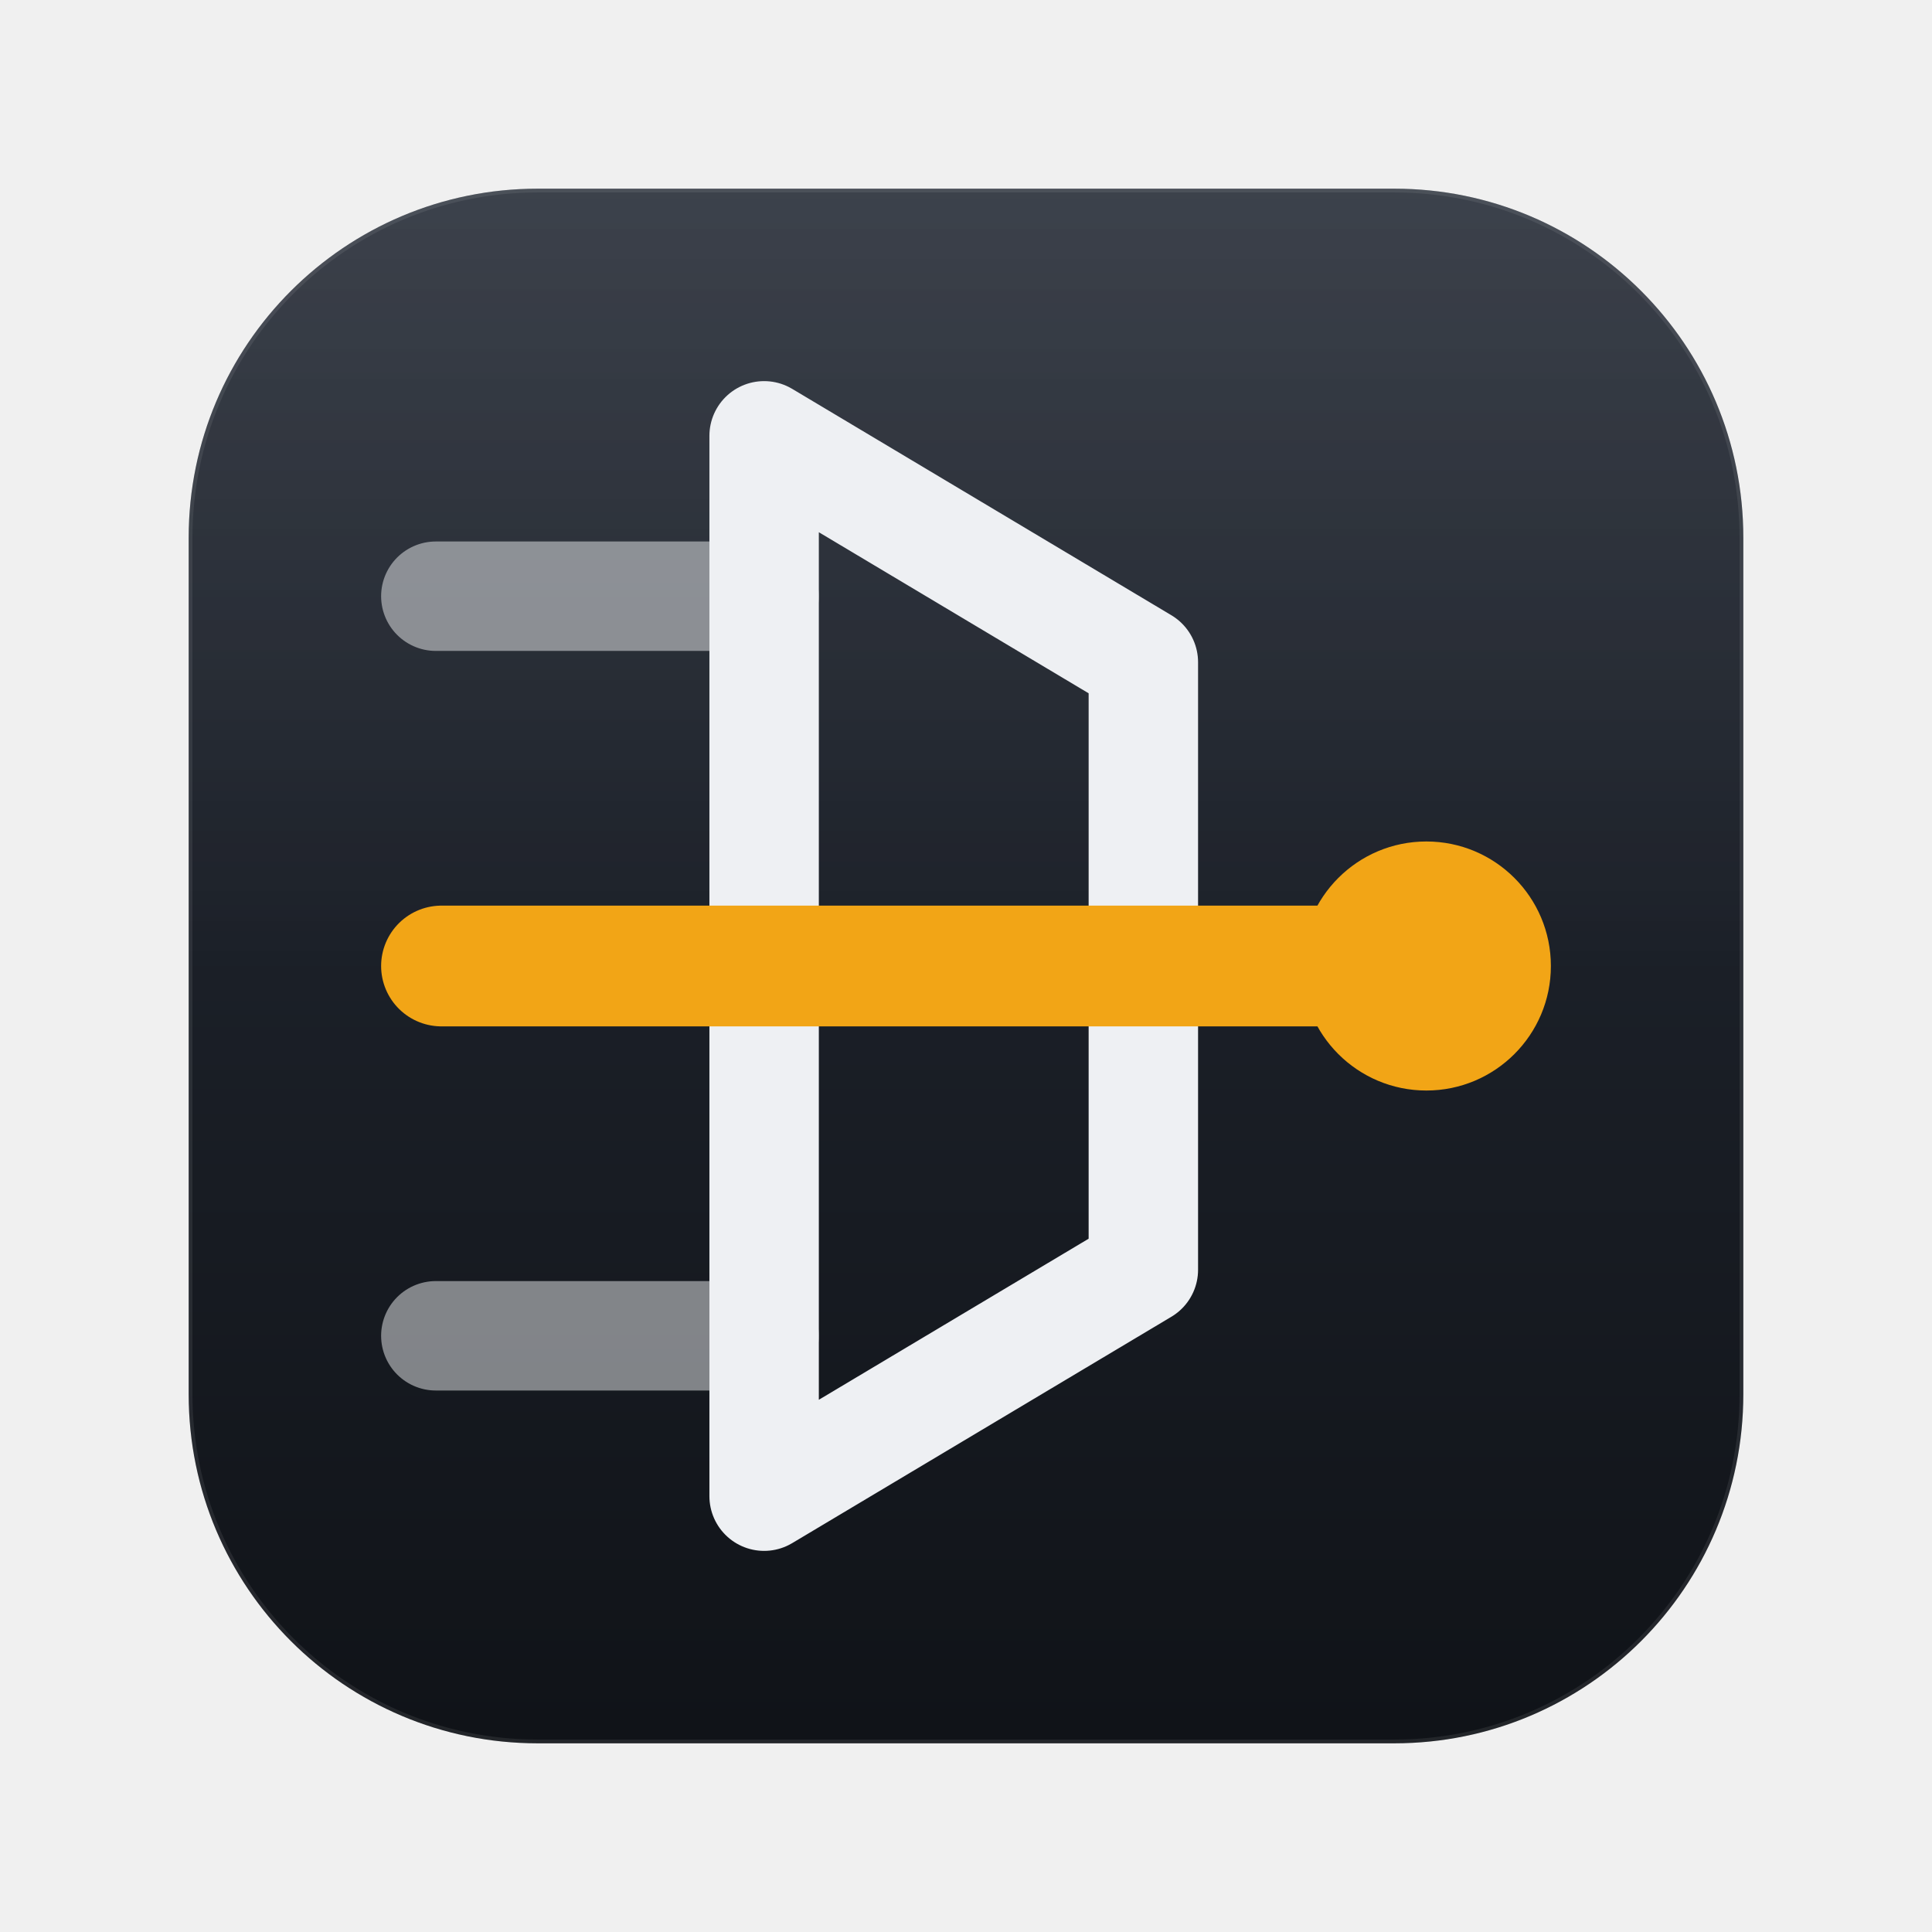
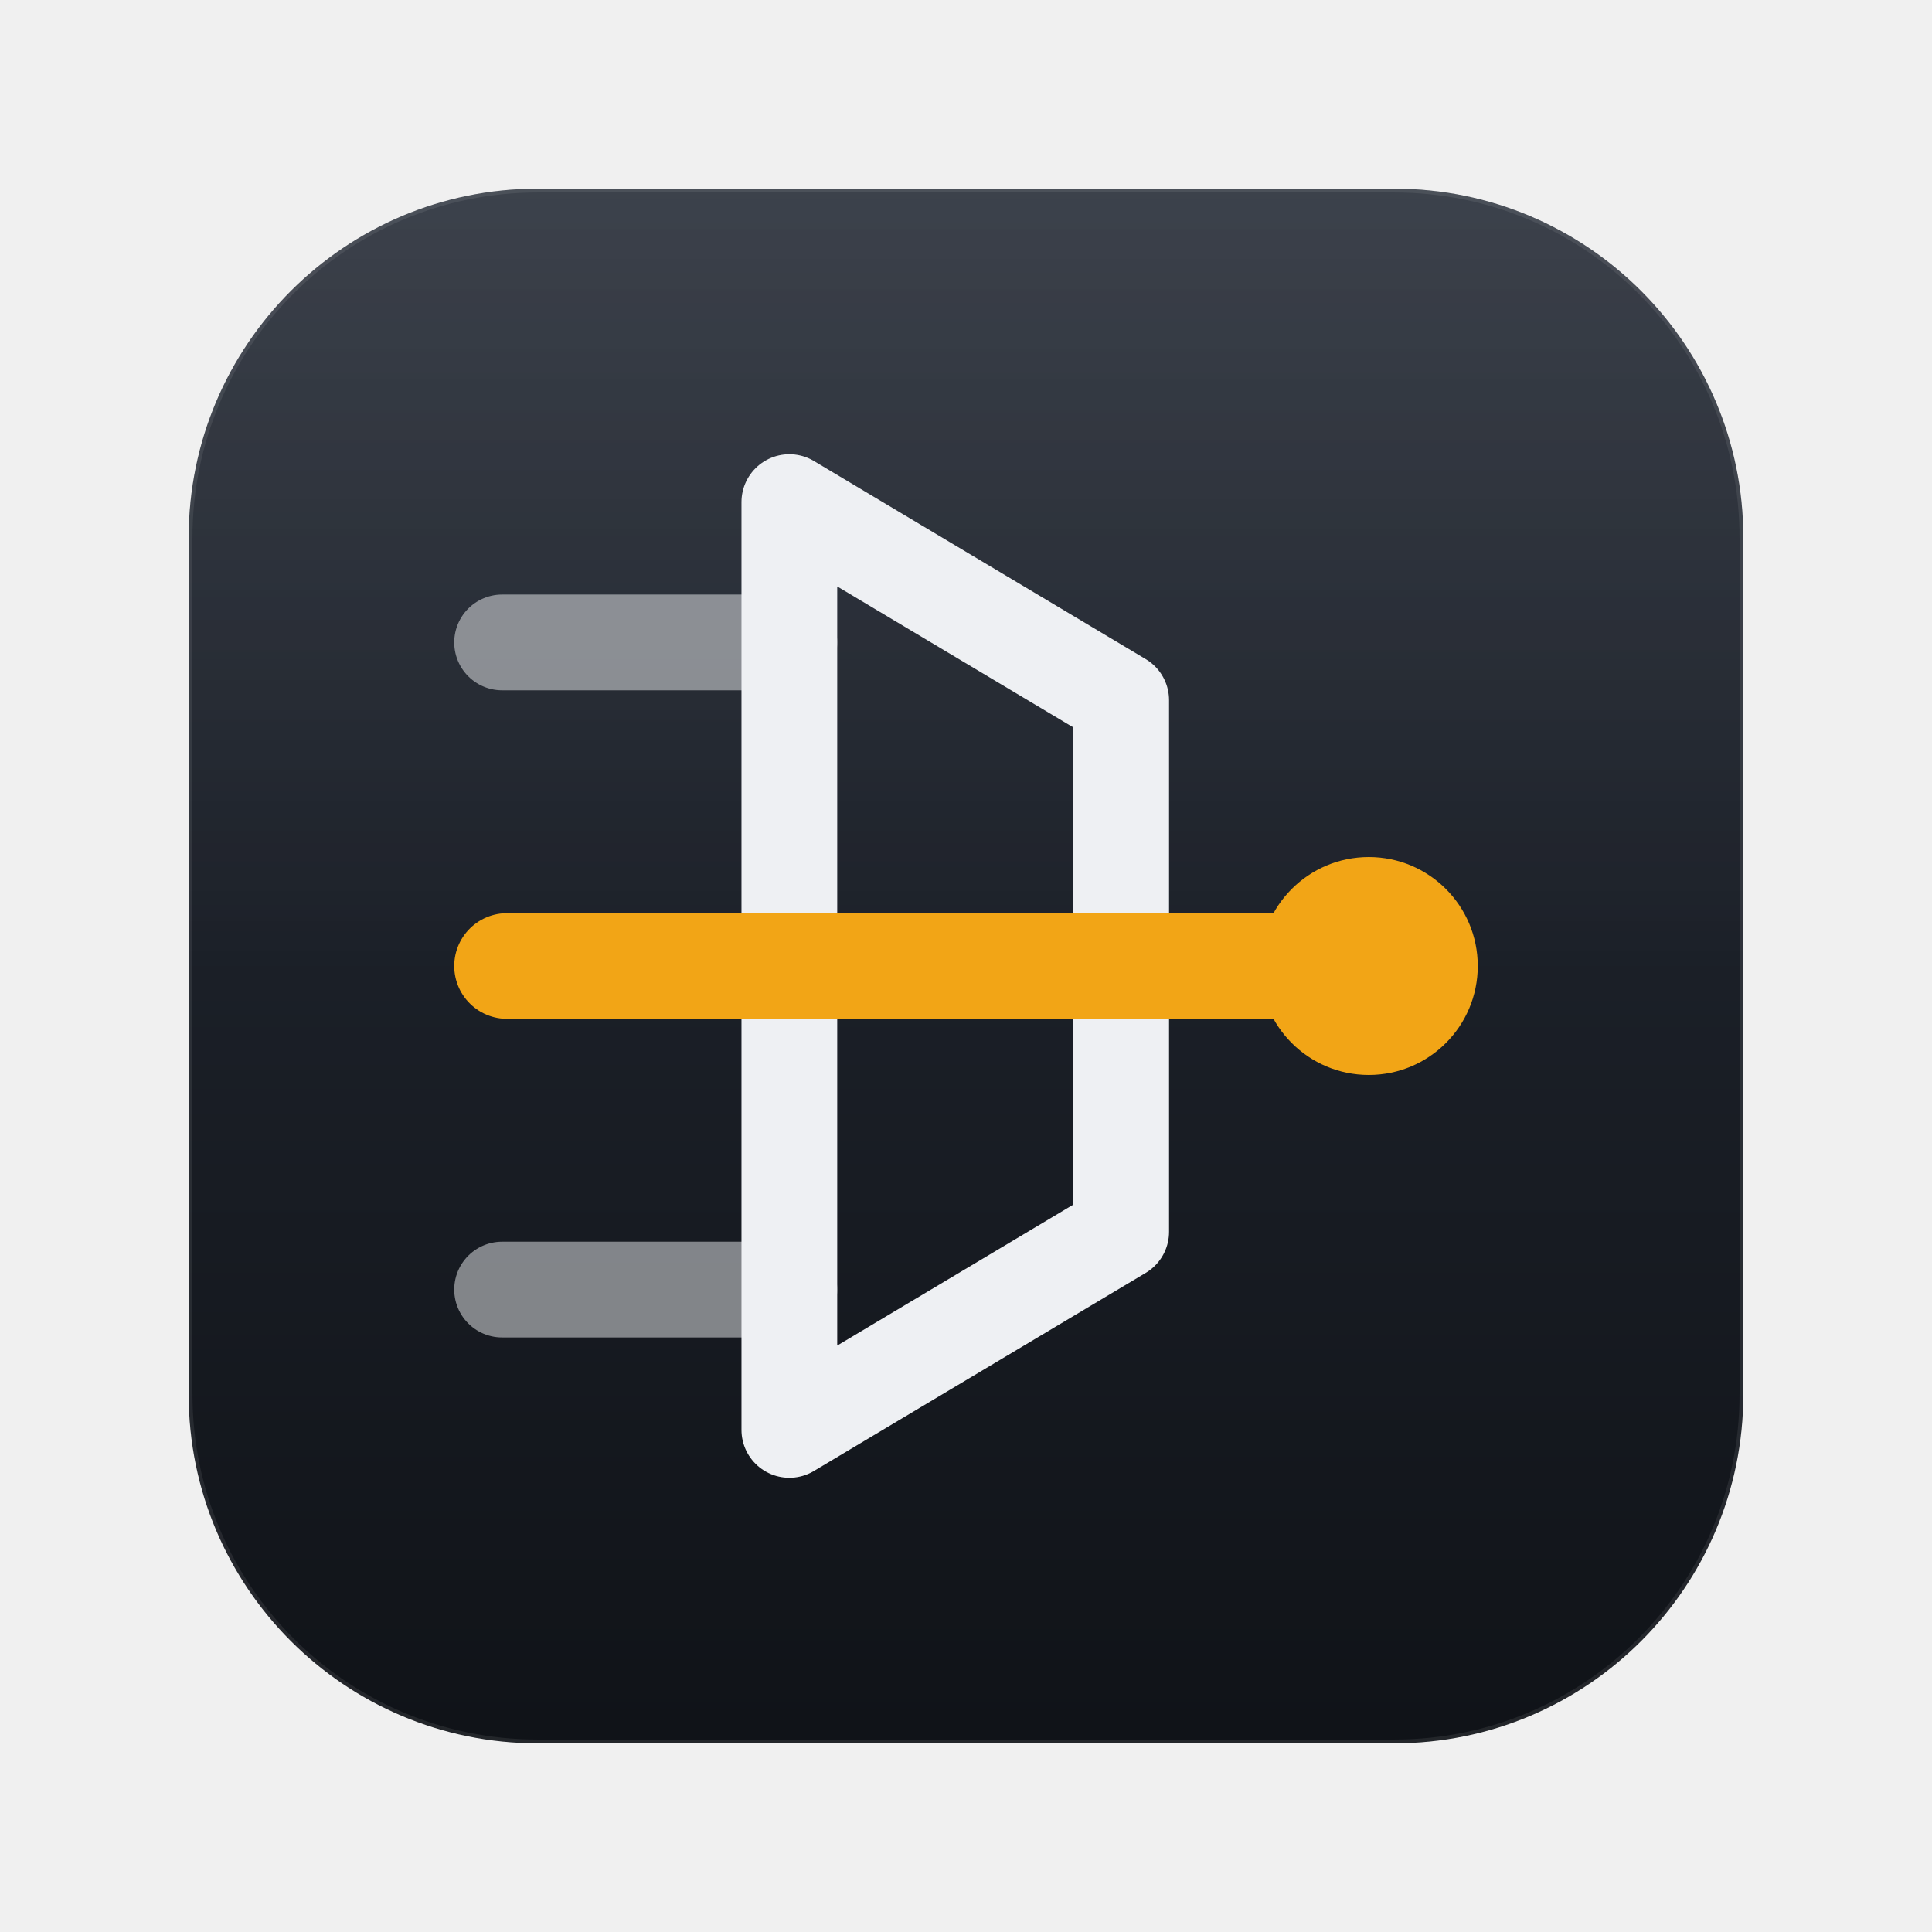
<svg xmlns="http://www.w3.org/2000/svg" width="1024" height="1024" viewBox="0 0 1024 1024">
  <defs>
    <linearGradient id="tile" x1="0" y1="0" x2="0" y2="1">
      <stop offset="0" stop-color="#262c37" />
      <stop offset="1" stop-color="#101318" />
    </linearGradient>
    <linearGradient id="sheen" x1="0" y1="0" x2="0" y2="1">
      <stop offset="0" stop-color="#ffffff" stop-opacity="0.10" />
      <stop offset="0.5" stop-color="#ffffff" stop-opacity="0" />
    </linearGradient>
  </defs>
  <rect x="100" y="100" width="824" height="824" rx="185" fill="url(#tile)" />
  <rect x="100" y="100" width="824" height="824" rx="185" fill="url(#sheen)" />
  <rect x="101" y="101" width="822" height="822" rx="184" fill="none" stroke="#ffffff" stroke-opacity="0.08" stroke-width="2" />
-   <g fill="none" stroke-linecap="round" stroke-linejoin="round">
-     <path d="M231 316 H405" stroke="#eef0f3" stroke-opacity="0.5" stroke-width="58" />
-     <path d="M231 708 H405" stroke="#eef0f3" stroke-opacity="0.5" stroke-width="58" />
-     <path d="M405 231 L606 351 L606 673 L405 793 Z" stroke="#eef0f3" stroke-width="58" />
-     <path d="M234 512 H738" stroke="#f2a516" stroke-width="64" />
+   <g transform="translate(64 64) scale(0.875)">
+     <g fill="none" stroke-linecap="round" stroke-linejoin="round">
+       <path d="M231 316 H405" stroke="#eef0f3" stroke-opacity="0.5" stroke-width="58" />
+       <path d="M231 708 H405" stroke="#eef0f3" stroke-opacity="0.5" stroke-width="58" />
+       <path d="M405 231 L606 351 L606 673 L405 793 Z" stroke="#eef0f3" stroke-width="58" />
+       <path d="M234 512 H738" stroke="#f2a516" stroke-width="64" />
+     </g>
+     <circle cx="756" cy="512" r="66" fill="#f2a516" />
  </g>
-   <circle cx="756" cy="512" r="66" fill="#f2a516" />
</svg>
